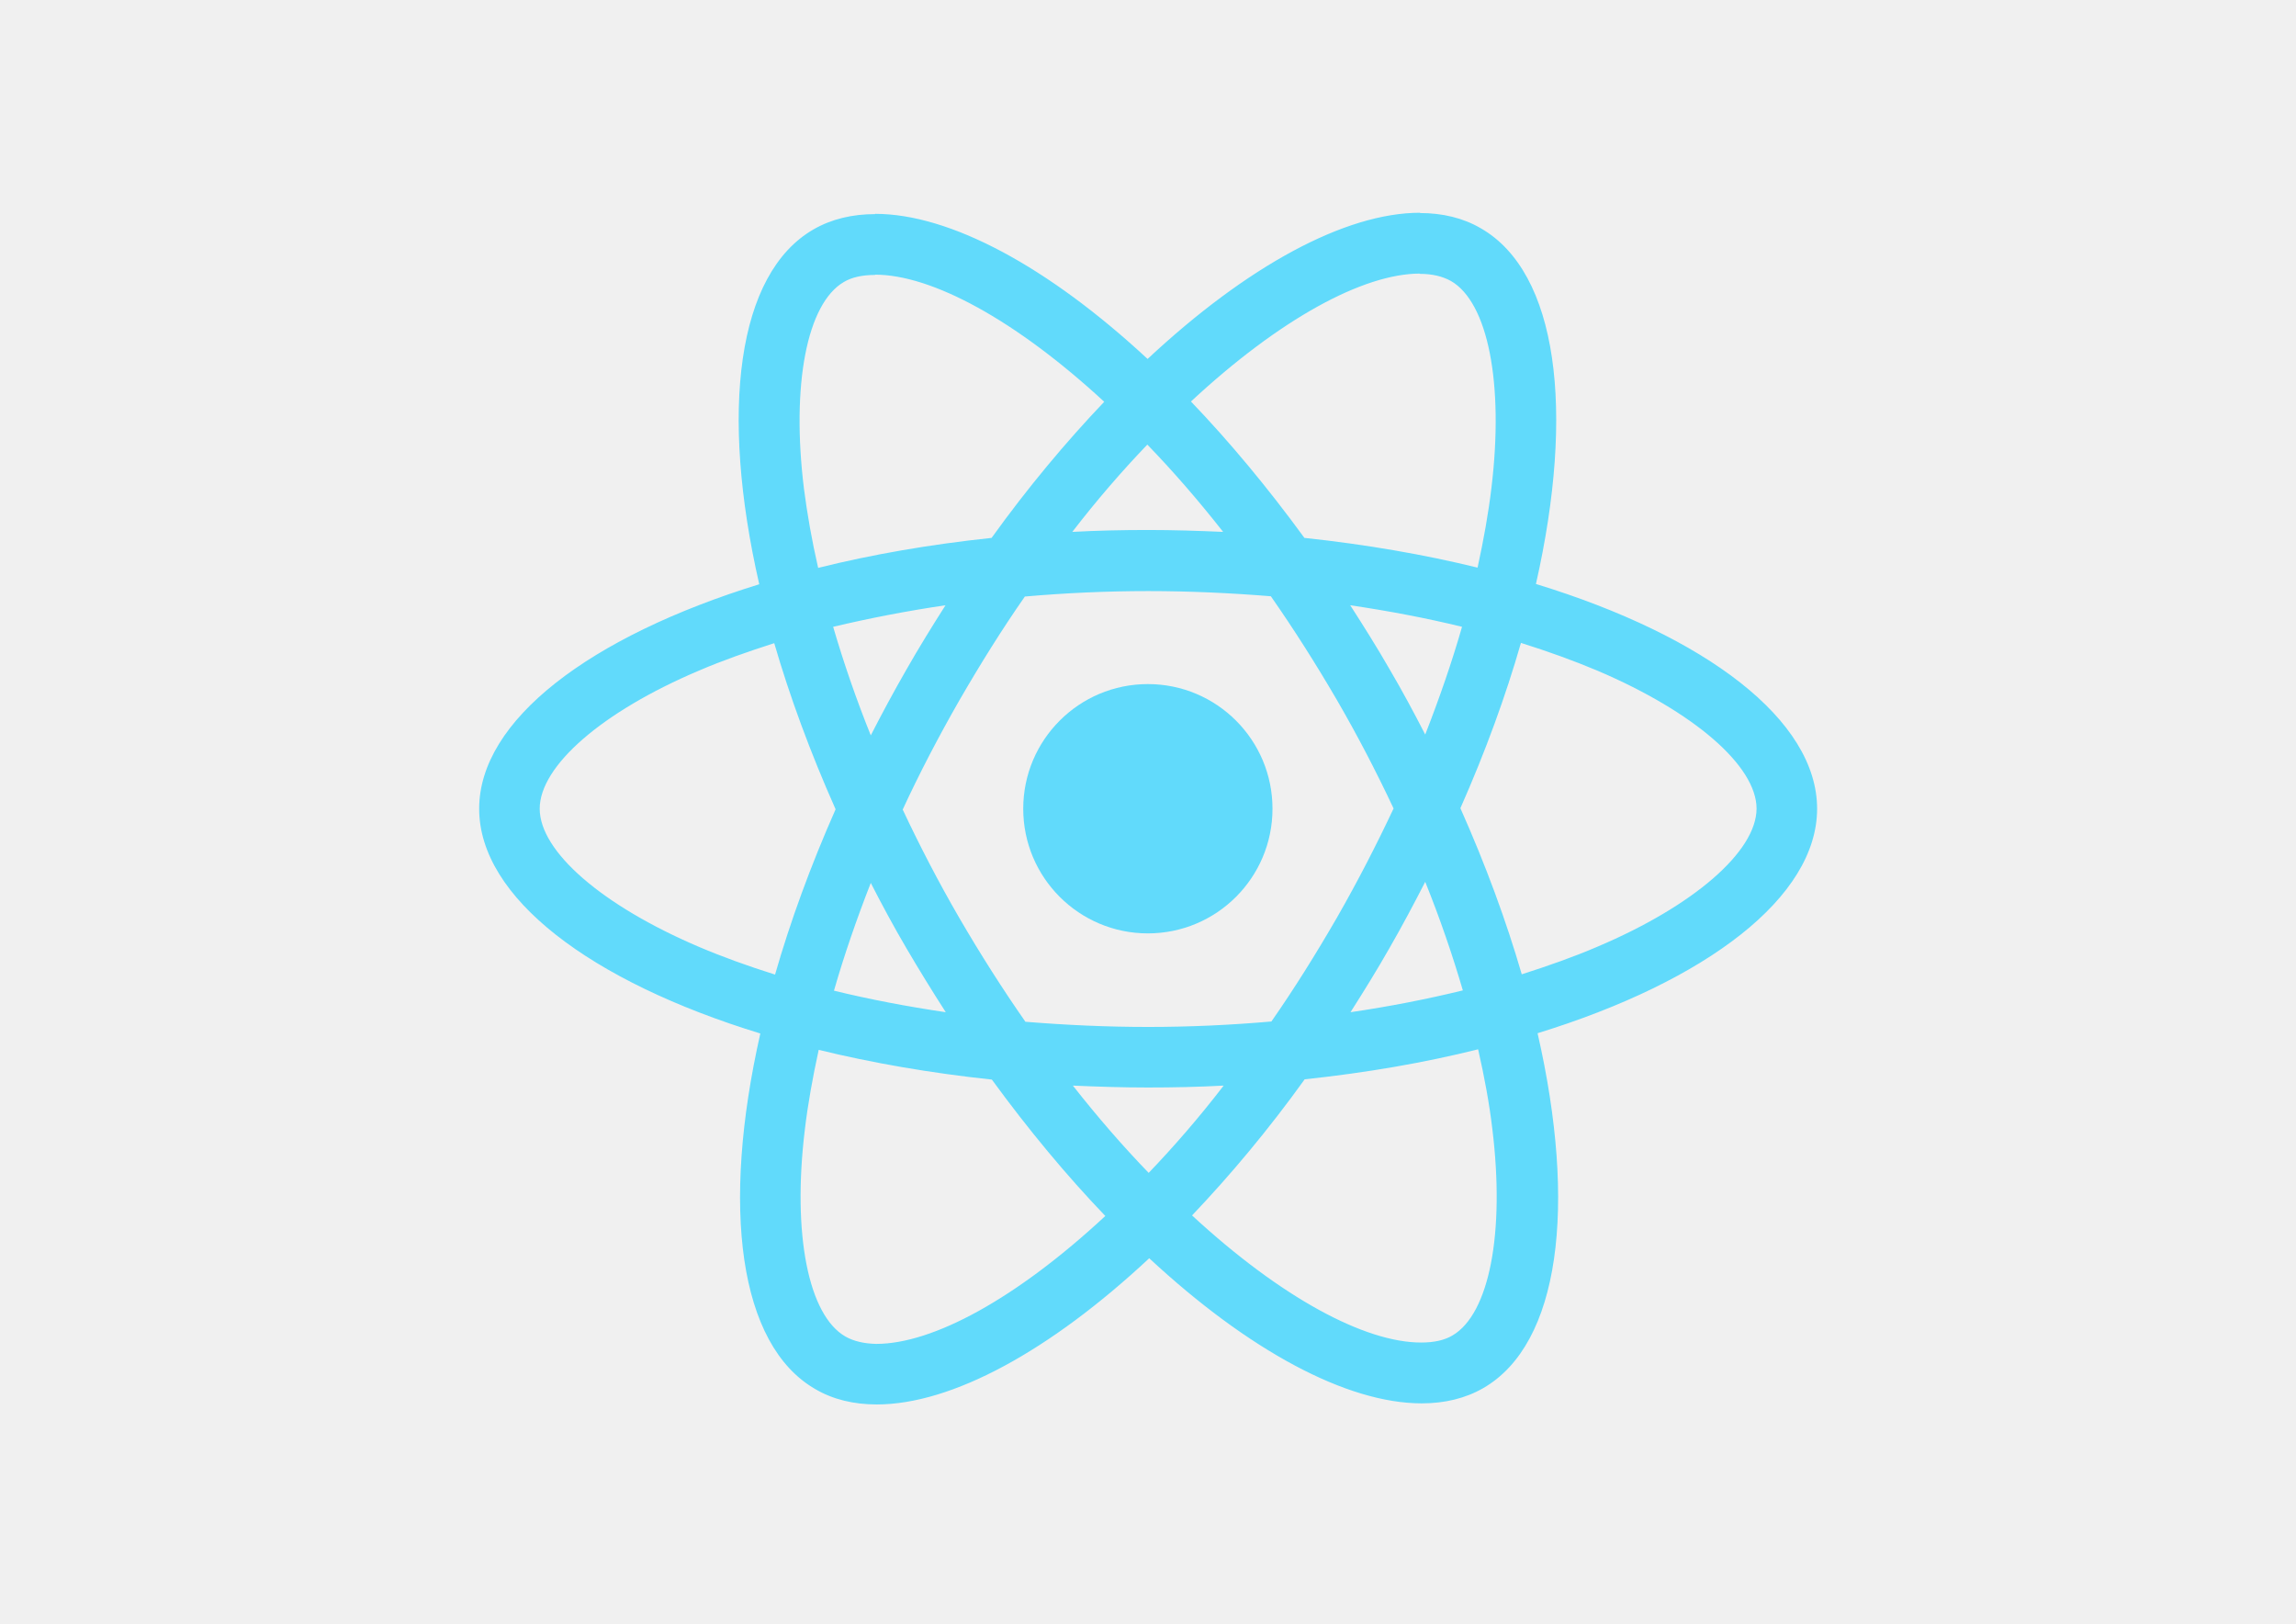
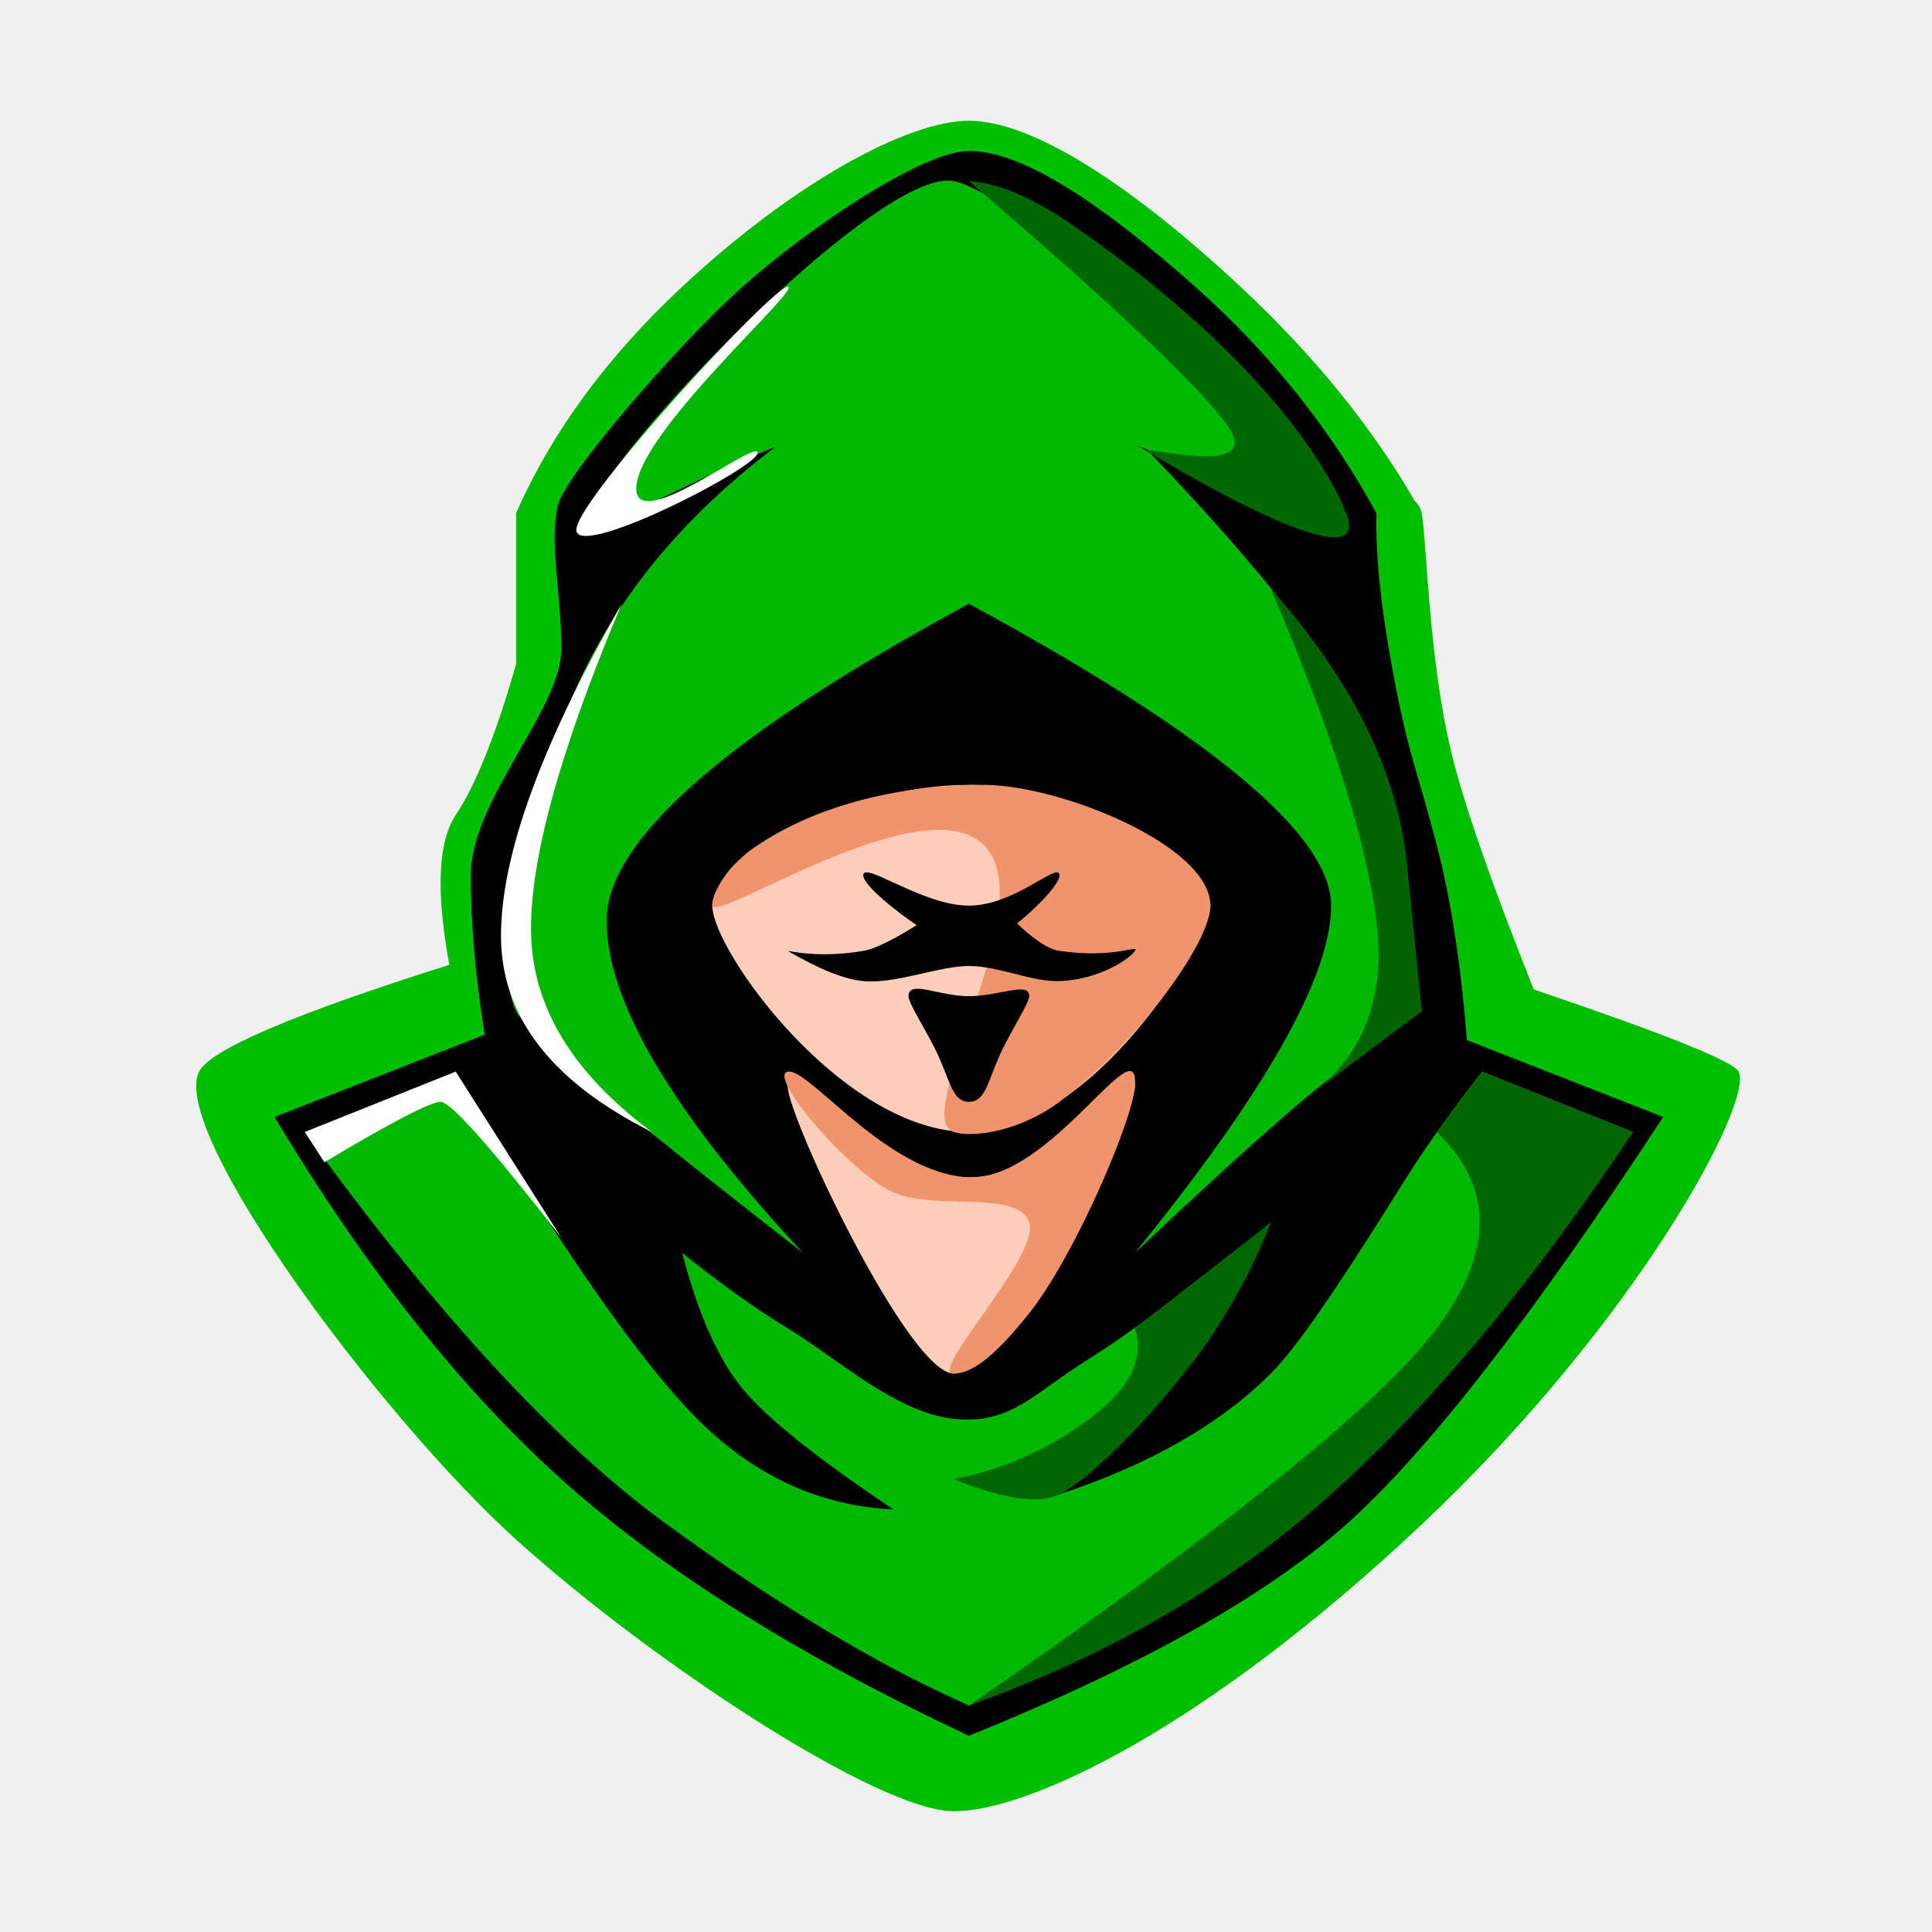
- <svg xmlns="http://www.w3.org/2000/svg" viewBox="0 0 841.9 595.3">
-   <g fill="#61DAFB">
-     <path d="M666.3 296.5c0-32.5-40.7-63.3-103.1-82.4 14.4-63.6 8-114.2-20.2-130.4-6.5-3.8-14.1-5.6-22.4-5.6v22.3c4.6 0 8.3.9 11.4 2.6 13.6 7.8 19.5 37.5 14.9 75.7-1.1 9.4-2.9 19.3-5.1 29.4-19.6-4.8-41-8.5-63.5-10.9-13.5-18.5-27.5-35.3-41.6-50 32.6-30.3 63.2-46.9 84-46.9V78c-27.5 0-63.5 19.6-99.9 53.6-36.4-33.8-72.4-53.2-99.9-53.2v22.3c20.7 0 51.4 16.5 84 46.6-14 14.7-28 31.4-41.3 49.9-22.6 2.4-44 6.1-63.6 11-2.3-10-4-19.7-5.2-29-4.7-38.2 1.1-67.9 14.6-75.8 3-1.8 6.9-2.6 11.5-2.6V78.5c-8.4 0-16 1.8-22.6 5.6-28.1 16.2-34.4 66.7-19.9 130.1-62.2 19.2-102.7 49.9-102.7 82.3 0 32.5 40.7 63.3 103.1 82.4-14.4 63.6-8 114.2 20.2 130.4 6.5 3.8 14.1 5.6 22.5 5.6 27.5 0 63.5-19.6 99.9-53.6 36.4 33.8 72.4 53.2 99.9 53.2 8.4 0 16-1.8 22.6-5.6 28.1-16.2 34.4-66.7 19.9-130.1 62-19.1 102.5-49.9 102.5-82.3zm-130.2-66.7c-3.7 12.9-8.3 26.2-13.5 39.5-4.1-8-8.4-16-13.1-24-4.6-8-9.5-15.8-14.4-23.4 14.2 2.1 27.9 4.7 41 7.9zm-45.8 106.5c-7.8 13.5-15.8 26.3-24.1 38.2-14.9 1.3-30 2-45.2 2-15.1 0-30.2-.7-45-1.9-8.3-11.9-16.4-24.6-24.2-38-7.6-13.1-14.5-26.4-20.8-39.8 6.2-13.4 13.2-26.8 20.7-39.9 7.8-13.5 15.8-26.3 24.1-38.2 14.9-1.3 30-2 45.2-2 15.1 0 30.2.7 45 1.9 8.3 11.9 16.4 24.6 24.2 38 7.6 13.1 14.5 26.4 20.8 39.8-6.3 13.4-13.2 26.8-20.7 39.9zm32.3-13c5.4 13.4 10 26.8 13.8 39.8-13.1 3.2-26.9 5.9-41.2 8 4.9-7.7 9.8-15.6 14.4-23.7 4.6-8 8.9-16.1 13-24.1zM421.2 430c-9.3-9.6-18.6-20.3-27.8-32 9 .4 18.2.7 27.5.7 9.4 0 18.7-.2 27.8-.7-9 11.7-18.3 22.4-27.5 32zm-74.4-58.9c-14.2-2.1-27.9-4.7-41-7.9 3.7-12.9 8.3-26.2 13.5-39.5 4.1 8 8.4 16 13.1 24 4.7 8 9.5 15.8 14.4 23.4zM420.7 163c9.3 9.6 18.6 20.3 27.8 32-9-.4-18.2-.7-27.5-.7-9.4 0-18.7.2-27.8.7 9-11.7 18.3-22.4 27.5-32zm-74 58.9c-4.9 7.7-9.8 15.6-14.4 23.7-4.6 8-8.9 16-13 24-5.4-13.4-10-26.8-13.8-39.8 13.1-3.1 26.9-5.8 41.2-7.9zm-90.5 125.2c-35.4-15.1-58.3-34.9-58.3-50.6 0-15.7 22.9-35.6 58.3-50.6 8.6-3.7 18-7 27.7-10.1 5.7 19.6 13.2 40 22.5 60.9-9.2 20.8-16.6 41.1-22.2 60.6-9.9-3.1-19.3-6.5-28-10.2zM310 490c-13.6-7.8-19.5-37.5-14.9-75.7 1.1-9.4 2.9-19.3 5.1-29.4 19.6 4.8 41 8.5 63.5 10.9 13.5 18.5 27.5 35.3 41.6 50-32.6 30.3-63.2 46.9-84 46.9-4.5-.1-8.3-1-11.3-2.7zm237.2-76.2c4.7 38.2-1.1 67.9-14.6 75.8-3 1.8-6.9 2.6-11.5 2.6-20.7 0-51.4-16.5-84-46.6 14-14.7 28-31.4 41.3-49.9 22.6-2.4 44-6.1 63.6-11 2.3 10.1 4.1 19.8 5.2 29.1zm38.5-66.7c-8.6 3.7-18 7-27.7 10.1-5.7-19.6-13.2-40-22.5-60.9 9.2-20.8 16.6-41.1 22.2-60.6 9.9 3.1 19.3 6.5 28.1 10.2 35.4 15.1 58.3 34.9 58.3 50.6-.1 15.7-23 35.6-58.4 50.6zM320.8 78.4z" />
-     <circle cx="420.9" cy="296.5" r="45.7" />
-     <path d="M520.5 78.1z" />
+ <svg xmlns="http://www.w3.org/2000/svg" width="128" height="128" viewBox="0 0 128 128">
+   <g fill="none" fill-rule="evenodd" transform="translate(13 8)">
+     <path fill="#00BE00" d="M32.192,11 C39.664,4.026 47.192,0 51.192,0 C55.192,0 61.565,3.881 69.192,11 C74.01,15.497 77.855,20.223 80.725,25.176 C80.987,25.429 81.143,25.704 81.192,26 C81.553,28.168 81.655,35.718 83.192,42 C84.003,45.315 85.81,50.499 88.613,57.553 C97.325,60.503 101.851,62.318 102.192,63 C103.192,65 95.504,79.514 81.192,93 C66.881,106.486 55.192,112 50.192,112 C45.192,112 30.112,102.063 21.192,94 C12.272,85.937 -1.808,67 0.192,63 C0.922,61.54 6.447,59.181 16.768,55.923 C15.878,51.067 16.019,47.759 17.192,46 C18.525,44 19.859,40.667 21.192,36 L21.192,26 C23.544,20.649 27.211,15.649 32.192,11 Z" />
+     <path fill="#000" d="M51.192,2 C54.192,2 58.805,4.434 66.192,11 C70.912,15.195 74.782,19.962 77.803,25.3 L78.192,26 C78.129,28.653 78.462,31.986 79.192,36 C79.739,39.011 80.137,40.661 80.575,42.234 L80.731,42.788 C81.127,44.175 81.571,45.619 82.192,48 C83.125,51.577 83.789,55.88 84.185,60.909 L97.192,66 C88.52,79.251 81.52,88.251 76.192,93 C70.864,97.749 62.531,102.415 51.192,107 C39.859,101.667 30.859,96 24.192,90 C17.525,84 11.192,76 5.192,66 L5.192,66 L19.119,60.55 L19.054,60.148 C18.479,56.478 18.192,53.095 18.192,50 C18.192,45 24.192,39 24.192,35 C24.192,31.464 23.411,27.928 23.92,25.773 C23.825,24.857 26.569,21.276 29.706,17.706 L30.12,17.238 C32.267,14.821 34.546,12.463 36.192,11 C40.76,6.94 48.192,2 51.192,2 Z" />
+     <path fill="#00B800" d="M7.192,67 L17.192,63 C24.076,74.551 29.41,82.218 33.192,86 C36.974,89.782 41.308,91.782 46.192,92 C41.133,88.619 37.8,85.952 36.192,84 C34.584,82.048 33.251,79.048 32.192,75 C34.646,76.981 36.979,78.648 39.192,80 C42.511,82.029 46.381,85.599 50.192,86 C54.003,86.401 55.441,84.322 59.192,82 C61.693,80.452 65.693,77.452 71.192,73 C69.438,76.969 67.772,79.969 66.192,82 C64.612,84.031 61.612,87.031 57.192,91 C63.165,89.027 67.832,86.36 71.192,83 C73.354,80.838 76.948,75.177 80.192,70 C81.39,68.088 83.057,65.755 85.192,63 L95.192,67 C87.073,77.254 80.073,84.921 74.192,90 C68.311,95.079 60.644,100.079 51.192,105 C49.459,104.198 48.143,103.566 47.246,103.104 C42.306,100.559 36.955,97.191 31.192,93 C23.859,87.667 15.859,79 7.192,67 Z" />
+     <path fill="#FFF" d="M7.192,67 L17.192,63 L24.192,74 C19.525,68 16.859,65 16.192,65 C15.525,65 12.959,66.333 8.492,69 L7.192,67 Z" />
+     <path fill="#060" d="M82.192 67L85.192 63 95.192 67C88.525 77 81.859 85 75.192 91 68.525 97 60.525 101.667 51.192 105 68.072 93.382 78.406 85.048 82.192 80 85.978 74.952 85.978 70.618 82.192 67zM62.192 80L71.192 73C69.973 76.181 68.306 79.181 66.192 82 63.021 86.228 59.192 90 57.192 91 55.859 91.667 53.525 91.333 50.192 90 53.525 89.333 56.525 88 59.192 86 61.859 84 62.859 82 62.192 80z" />
+     <path fill="#00B800" d="M40.192,75 C28.192,65.667 21.859,60.333 21.192,59 C20.192,57 20.192,51 24.192,40 C26.859,32.667 31.859,26.333 39.192,21 C43.859,19 47.859,18 51.192,18 C54.525,18 58.525,19.333 63.192,22 C70.787,29.943 75.453,35.943 77.192,40 C78.931,44.057 80.264,50.39 81.192,59 C78.259,60.979 75.592,62.979 73.192,65 C70.792,67.021 67.126,70.354 62.192,75 C70.859,64.333 75.192,56.667 75.192,52 C75.192,47.333 67.192,40.667 51.192,32 C35.192,40.667 27.192,47.667 27.192,53 C27.192,58.333 31.525,65.667 40.192,75 Z" />
+     <path fill="#00B800" d="M26.192,26 C26.192,23 45.192,3 50.192,4 C55.192,5 76.372,24.294 76.192,27 C76.012,29.706 62.67,18.755 50.192,19 C37.714,19.245 26.192,29 26.192,26 Z" />
+     <path fill="#006800" d="M51.192,4 C53.111,4.098 55.445,5.098 58.192,7 C71.192,16 75.194,23.504 76.192,26 C78.192,31 64.401,22.756 63.192,22 C61.983,21.244 71.192,24 68.192,20 C66.192,17.333 60.525,12 51.192,4 Z" />
+     <path fill="#FFF" d="M39.192 11C38.192 11 25.579 24.678 25.192 27 24.805 29.322 37.192 23 37.192 22 37.192 21 28.543 27.893 29.192 24 29.841 20.107 40.192 11 39.192 11zM28.192 32C24.041 41.847 22.041 49.18 22.192 54 22.343 58.82 25.009 63.153 30.192 67 23.525 63.667 20.192 59.333 20.192 54 20.192 48.667 22.859 41.333 28.192 32z" />
+     <path fill="#006300" d="M71.192,31 C75.192,40.333 77.525,47.667 78.192,53 C78.859,58.333 77.192,62.333 73.192,65 L81.192,59 C80.643,53.39 80.309,50.057 80.192,49 C79.525,43 76.525,37 71.192,31 Z" />
+     <path fill="#FFCEBA" d="M39.192,64 C39.192,66 47.192,83 50.192,83 C53.192,83 62.024,66.19 62.192,64 C62.36,61.81 57.121,70 51.192,70 C45.263,70 39.192,62 39.192,64 Z" />
+     <path fill="#F0946D" d="M39.192,63 C40.594,62.72 45.76,69.764 51.192,70 C56.624,70.236 62.525,59.673 62.192,64 C62.014,66.316 58.183,75.235 55.192,79 C52.596,82.267 51.192,83 50.192,83 C48.413,83 55.928,75.209 55.192,73 C54.456,70.791 48.996,72.227 46.192,71 C43.388,69.773 37.79,63.28 39.192,63 Z" />
+     <path fill="#FFCEBA" d="M34.192,52 C34.192,49 43.102,44 51.192,44 C59.282,44 67.192,50 67.192,52 C67.192,54 59.54,67 51.192,67 C42.844,67 34.192,55 34.192,52 Z" />
+     <path fill="#F0946D" d="M34.192,52 C34.431,53.192 48.192,44 52.192,48 C56.192,52 47.192,66 50.192,67 C51.287,67.365 54.382,67.077 57.192,65 C62.081,61.385 67.192,54.54 67.192,52 C67.192,48 57.192,44 52.192,44 C50.687,44 43.192,44 37.192,48 C34.536,49.771 34.145,51.765 34.192,52 Z" />
+     <path fill="#000" d="M51.192,56 C49.192,56 46.382,57.201 44.192,57 C42.948,56.886 41.281,56.219 39.192,55 C40.768,55.296 42.434,55.296 44.192,55 C44.999,54.864 46.332,54.197 48.192,53 L54.192,53 C55.449,54.227 56.449,54.893 57.192,55 C60.917,55.535 62.507,54.527 62.192,55 C61.83,55.543 59.819,56.903 57.192,57 C55.364,57.067 53.192,56 51.192,56 Z" />
+     <path fill="#000" d="M44.192 50C44.192 49 48.097 52 51.192 52 54.287 52 57.192 49 57.192 50 57.192 51 52.692 55 51.192 55 49.692 55 44.192 51 44.192 50zM47.192 58C47.192 56.896 49.192 58 51.192 58 53.192 58 55.192 57 55.192 58 55.192 58.468 53.863 60.469 53.192 62 52.429 63.739 52.256 65 51.192 65 50.143 65 49.952 63.701 49.192 62 48.502 60.457 47.192 58.525 47.192 58z" />
  </g>
</svg>
